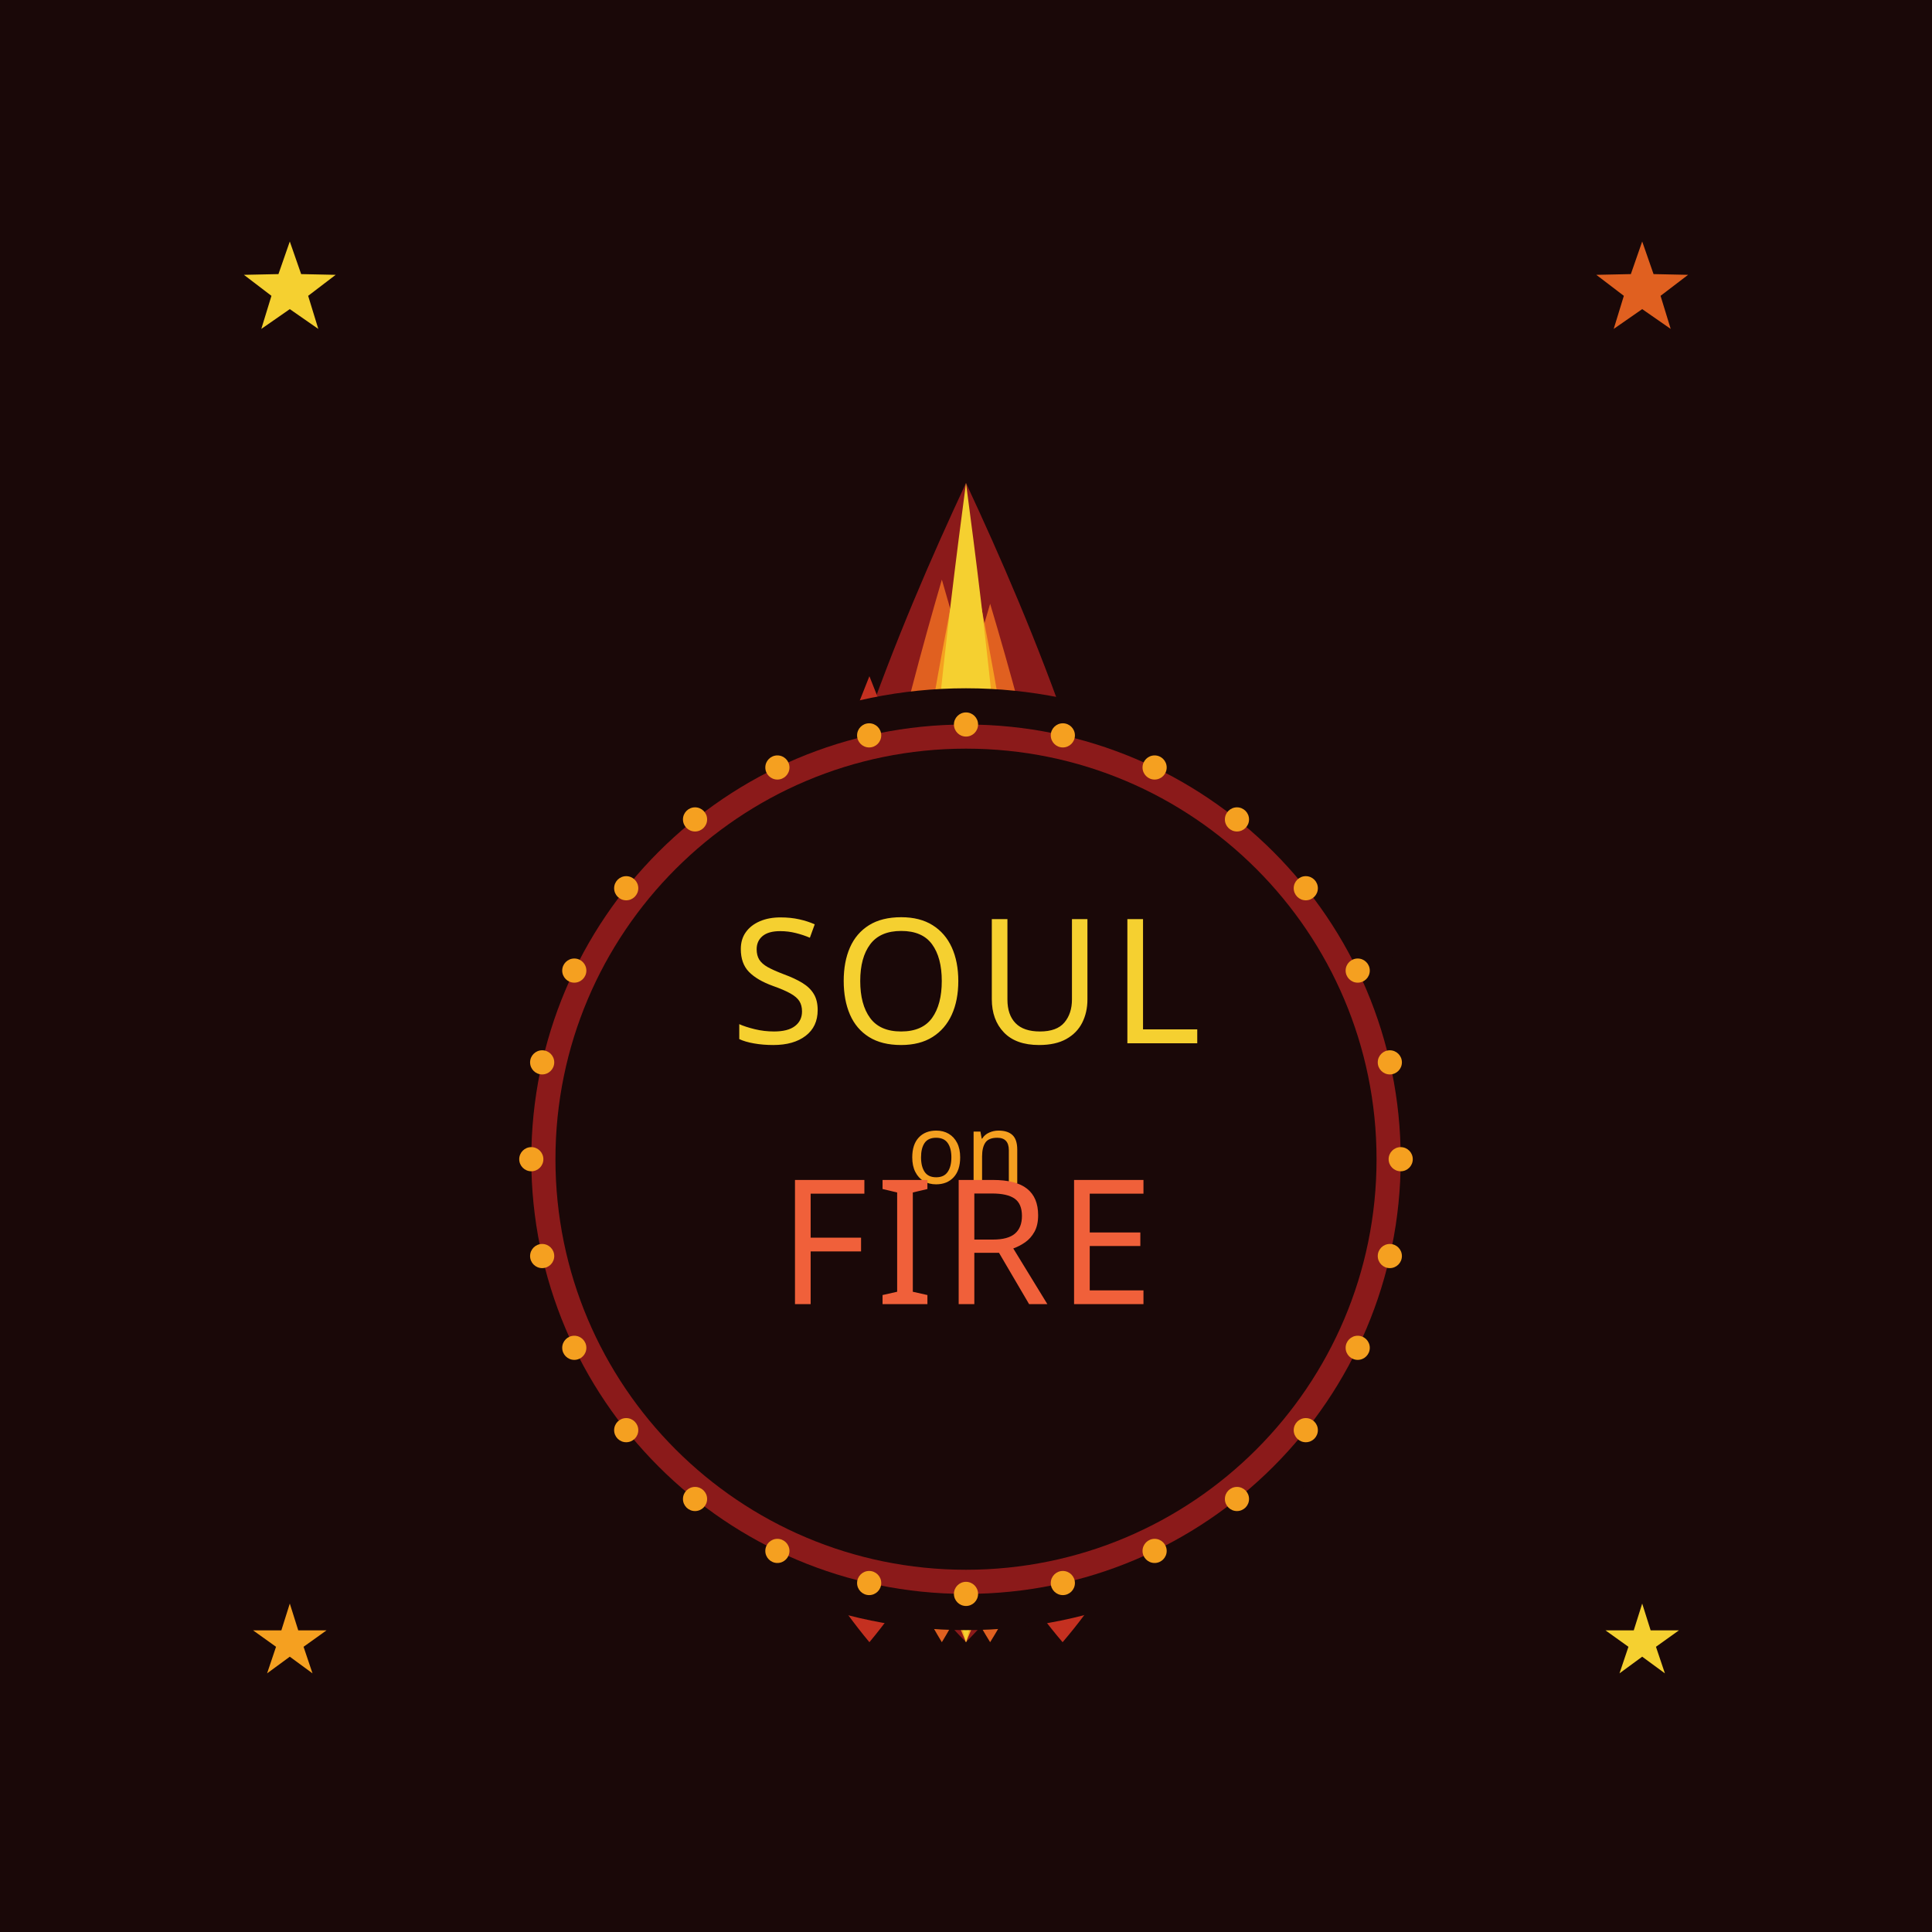
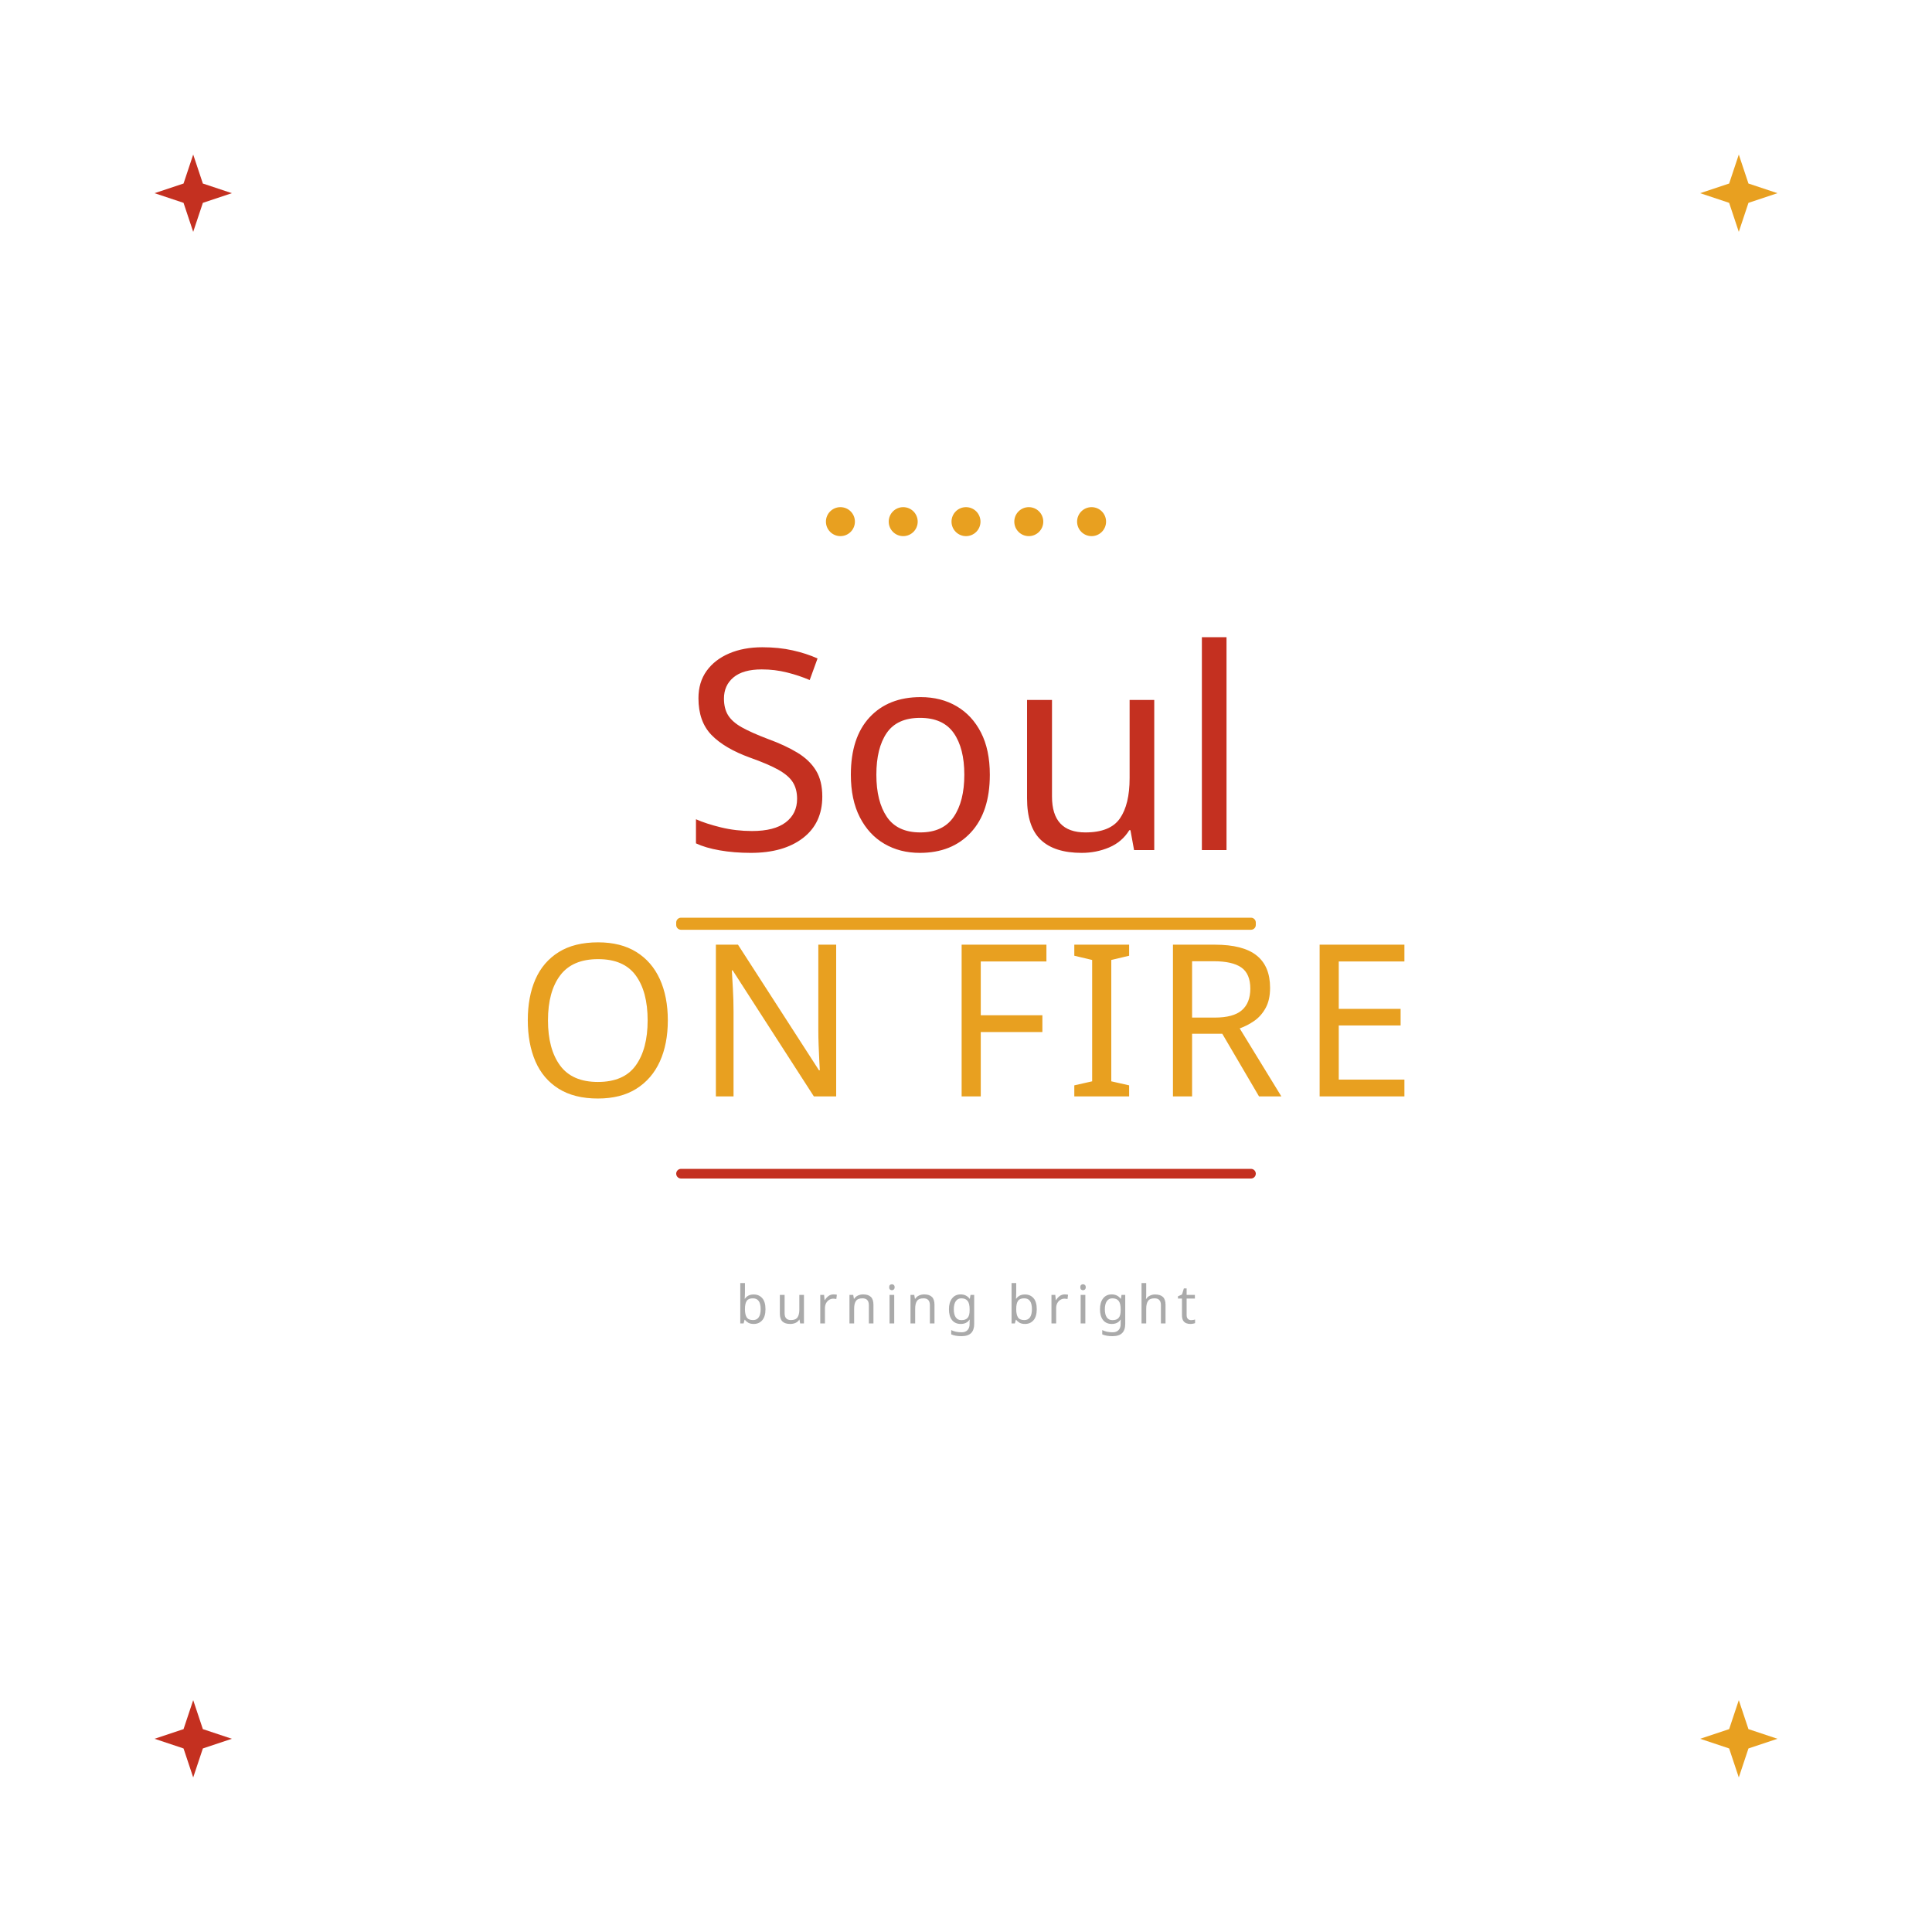
<svg xmlns="http://www.w3.org/2000/svg" viewBox="0 0 800 800" width="800" height="800">
-   <rect width="800" height="800" fill="#1A0808" />
+   <rect width="800" height="800" fill="#FFFFFF" />
  <defs>
    <style>
      @font-face { font-family: 'BebasNeue'; src: url('/usr/local/share/fonts/BebasNeue-Regular.ttf'); }
      @font-face { font-family: 'GreatVibes'; src: url('/usr/local/share/fonts/GreatVibes-Regular.ttf'); }
      @font-face { font-family: 'Cormorant'; src: url('/usr/local/share/fonts/CormorantGaramond-Bold.ttf'); }
      @font-face { font-family: 'CormorantItalic'; src: url('/usr/local/share/fonts/CormorantGaramond-BoldItalic.ttf'); }
    </style>
  </defs>
-   <path d="M 400,680 C 260.0,536.0 344.0,320.0 400,200.0 C 456.0,320.0 540.0,536.0 400,680 Z" fill="#8B1A1A" />
-   <path d="M 360,680 C 260.0,560.0 320.0,380.0 360,280.0 C 400.0,380.0 460.0,560.0 360,680 Z" fill="#C43020" />
-   <path d="M 440,680 C 340.0,563.0 400.0,387.5 440,290.0 C 480.0,387.5 540.0,563.0 440,680 Z" fill="#C43020" />
-   <path d="M 390,680 C 310.0,548.0 358.0,350.0 390,240.0 C 422.0,350.0 470.0,548.0 390,680 Z" fill="#E06020" />
-   <path d="M 410,680 C 330.0,551.0 378.0,357.5 410,250.0 C 442.0,357.5 490.0,551.0 410,680 Z" fill="#E06020" />
-   <path d="M 400,680 C 340.0,542.0 376.0,335.0 400,220.0 C 424.0,335.0 460.0,542.0 400,680 Z" fill="#F5A020" />
-   <path d="M 400,680 C 360.0,536.0 384.0,320.0 400,200.0 C 416.0,320.0 440.0,536.0 400,680 Z" fill="#F5D030" />
-   <circle cx="400.0" cy="480.0" r="195.0" fill="#1A0808" />
-   <circle cx="400.0" cy="480.0" r="180.0" fill="#8B1A1A" />
-   <circle cx="580.0" cy="480.0" r="5.0" fill="#F5A020" />
-   <circle cx="575.5" cy="520.1" r="5.0" fill="#F5A020" />
-   <circle cx="562.2" cy="558.1" r="5.0" fill="#F5A020" />
-   <circle cx="540.7" cy="592.2" r="5.0" fill="#F5A020" />
-   <circle cx="512.2" cy="620.7" r="5.0" fill="#F5A020" />
-   <circle cx="478.1" cy="642.2" r="5.0" fill="#F5A020" />
-   <circle cx="440.1" cy="655.5" r="5.0" fill="#F5A020" />
-   <circle cx="400.0" cy="660.0" r="5.0" fill="#F5A020" />
-   <circle cx="359.9" cy="655.5" r="5.0" fill="#F5A020" />
-   <circle cx="321.9" cy="642.2" r="5.0" fill="#F5A020" />
-   <circle cx="287.8" cy="620.7" r="5.0" fill="#F5A020" />
-   <circle cx="259.3" cy="592.2" r="5.0" fill="#F5A020" />
-   <circle cx="237.8" cy="558.1" r="5.0" fill="#F5A020" />
-   <circle cx="224.5" cy="520.1" r="5.0" fill="#F5A020" />
-   <circle cx="220.0" cy="480.0" r="5.0" fill="#F5A020" />
-   <circle cx="224.5" cy="439.9" r="5.0" fill="#F5A020" />
-   <circle cx="237.8" cy="401.9" r="5.0" fill="#F5A020" />
-   <circle cx="259.3" cy="367.8" r="5.0" fill="#F5A020" />
-   <circle cx="287.8" cy="339.3" r="5.0" fill="#F5A020" />
-   <circle cx="321.9" cy="317.8" r="5.0" fill="#F5A020" />
-   <circle cx="359.9" cy="304.5" r="5.0" fill="#F5A020" />
-   <circle cx="400.0" cy="300.0" r="5.0" fill="#F5A020" />
-   <circle cx="440.1" cy="304.5" r="5.0" fill="#F5A020" />
-   <circle cx="478.1" cy="317.8" r="5.0" fill="#F5A020" />
-   <circle cx="512.2" cy="339.3" r="5.0" fill="#F5A020" />
-   <circle cx="540.7" cy="367.8" r="5.0" fill="#F5A020" />
-   <circle cx="562.2" cy="401.9" r="5.0" fill="#F5A020" />
-   <circle cx="575.5" cy="439.9" r="5.0" fill="#F5A020" />
-   <circle cx="400.0" cy="480.0" r="170.0" fill="#1A0808" />
-   <polygon points="120.0,100.0 124.7,113.5 139.0,113.8 127.6,122.5 131.8,136.2 120.0,128.0 108.2,136.2 112.4,122.5 101.0,113.8 115.3,113.5" fill="#F5D030" />
-   <polygon points="680.0,100.0 684.7,113.5 699.0,113.8 687.6,122.5 691.8,136.2 680.0,128.0 668.2,136.2 672.4,122.5 661.0,113.8 675.3,113.5" fill="#E06020" />
-   <polygon points="120.0,664.0 123.5,675.1 135.2,675.1 125.7,681.9 129.4,692.9 120.0,686.0 110.6,692.9 114.3,681.9 104.8,675.1 116.5,675.1" fill="#F5A020" />
-   <polygon points="680.0,664.0 683.5,675.1 695.2,675.1 685.7,681.9 689.4,692.9 680.0,686.0 670.6,692.9 674.3,681.9 664.8,675.1 676.5,675.1" fill="#F5D030" />
-   <text x="400" y="432" text-anchor="middle" font-family="BebasNeue, sans-serif" font-size="72" fill="#F5D030" letter-spacing="3">SOUL</text>
-   <text x="400" y="490" text-anchor="middle" font-family="GreatVibes, sans-serif" font-size="40" fill="#F5A020">on</text>
-   <text x="400" y="540" text-anchor="middle" font-family="BebasNeue, sans-serif" font-size="72" fill="#F0603A" letter-spacing="3">FIRE</text>
+   <polygon points="80.0,64.0 84.0,76.0 96.0,80.0 84.0,84.0 80.0,96.0 76.0,84.0 64.0,80.0 76.0,76.0" fill="#C43020" />
+   <polygon points="720.0,64.0 724.0,76.0 736.0,80.0 724.0,84.0 720.0,96.0 716.0,84.0 704.0,80.0 716.0,76.0" fill="#E8A020" />
+   <polygon points="80.0,704.0 84.0,716.0 96.0,720.0 84.0,724.0 80.0,736.0 76.0,724.0 64.0,720.0 76.0,716.0" fill="#C43020" />
+   <polygon points="720.0,704.0 724.0,716.0 736.0,720.0 724.0,724.0 720.0,736.0 716.0,724.0 704.0,720.0 716.0,716.0" fill="#E8A020" />
+   <circle cx="348.0" cy="216.0" r="6" fill="#E8A020" />
+   <circle cx="374.0" cy="216.0" r="6" fill="#E8A020" />
+   <circle cx="400.0" cy="216.0" r="6" fill="#E8A020" />
+   <circle cx="426.0" cy="216.0" r="6" fill="#E8A020" />
+   <circle cx="452.0" cy="216.0" r="6" fill="#E8A020" />
+   <text x="400" y="352" text-anchor="middle" font-family="GreatVibes, sans-serif" font-size="116" fill="#C43020">Soul</text>
+   <rect x="280" y="380" width="240" height="5" fill="#E8A020" rx="2" />
+   <text x="400" y="454" text-anchor="middle" font-family="BebasNeue, sans-serif" font-size="88" fill="#E8A020" letter-spacing="6">ON FIRE</text>
+   <rect x="280" y="484" width="240" height="4" fill="#C43020" rx="2" />
+   <text x="400" y="548" text-anchor="middle" font-family="CormorantItalic, sans-serif" font-size="22" fill="#AAAAAA" letter-spacing="3">burning bright</text>
</svg>
